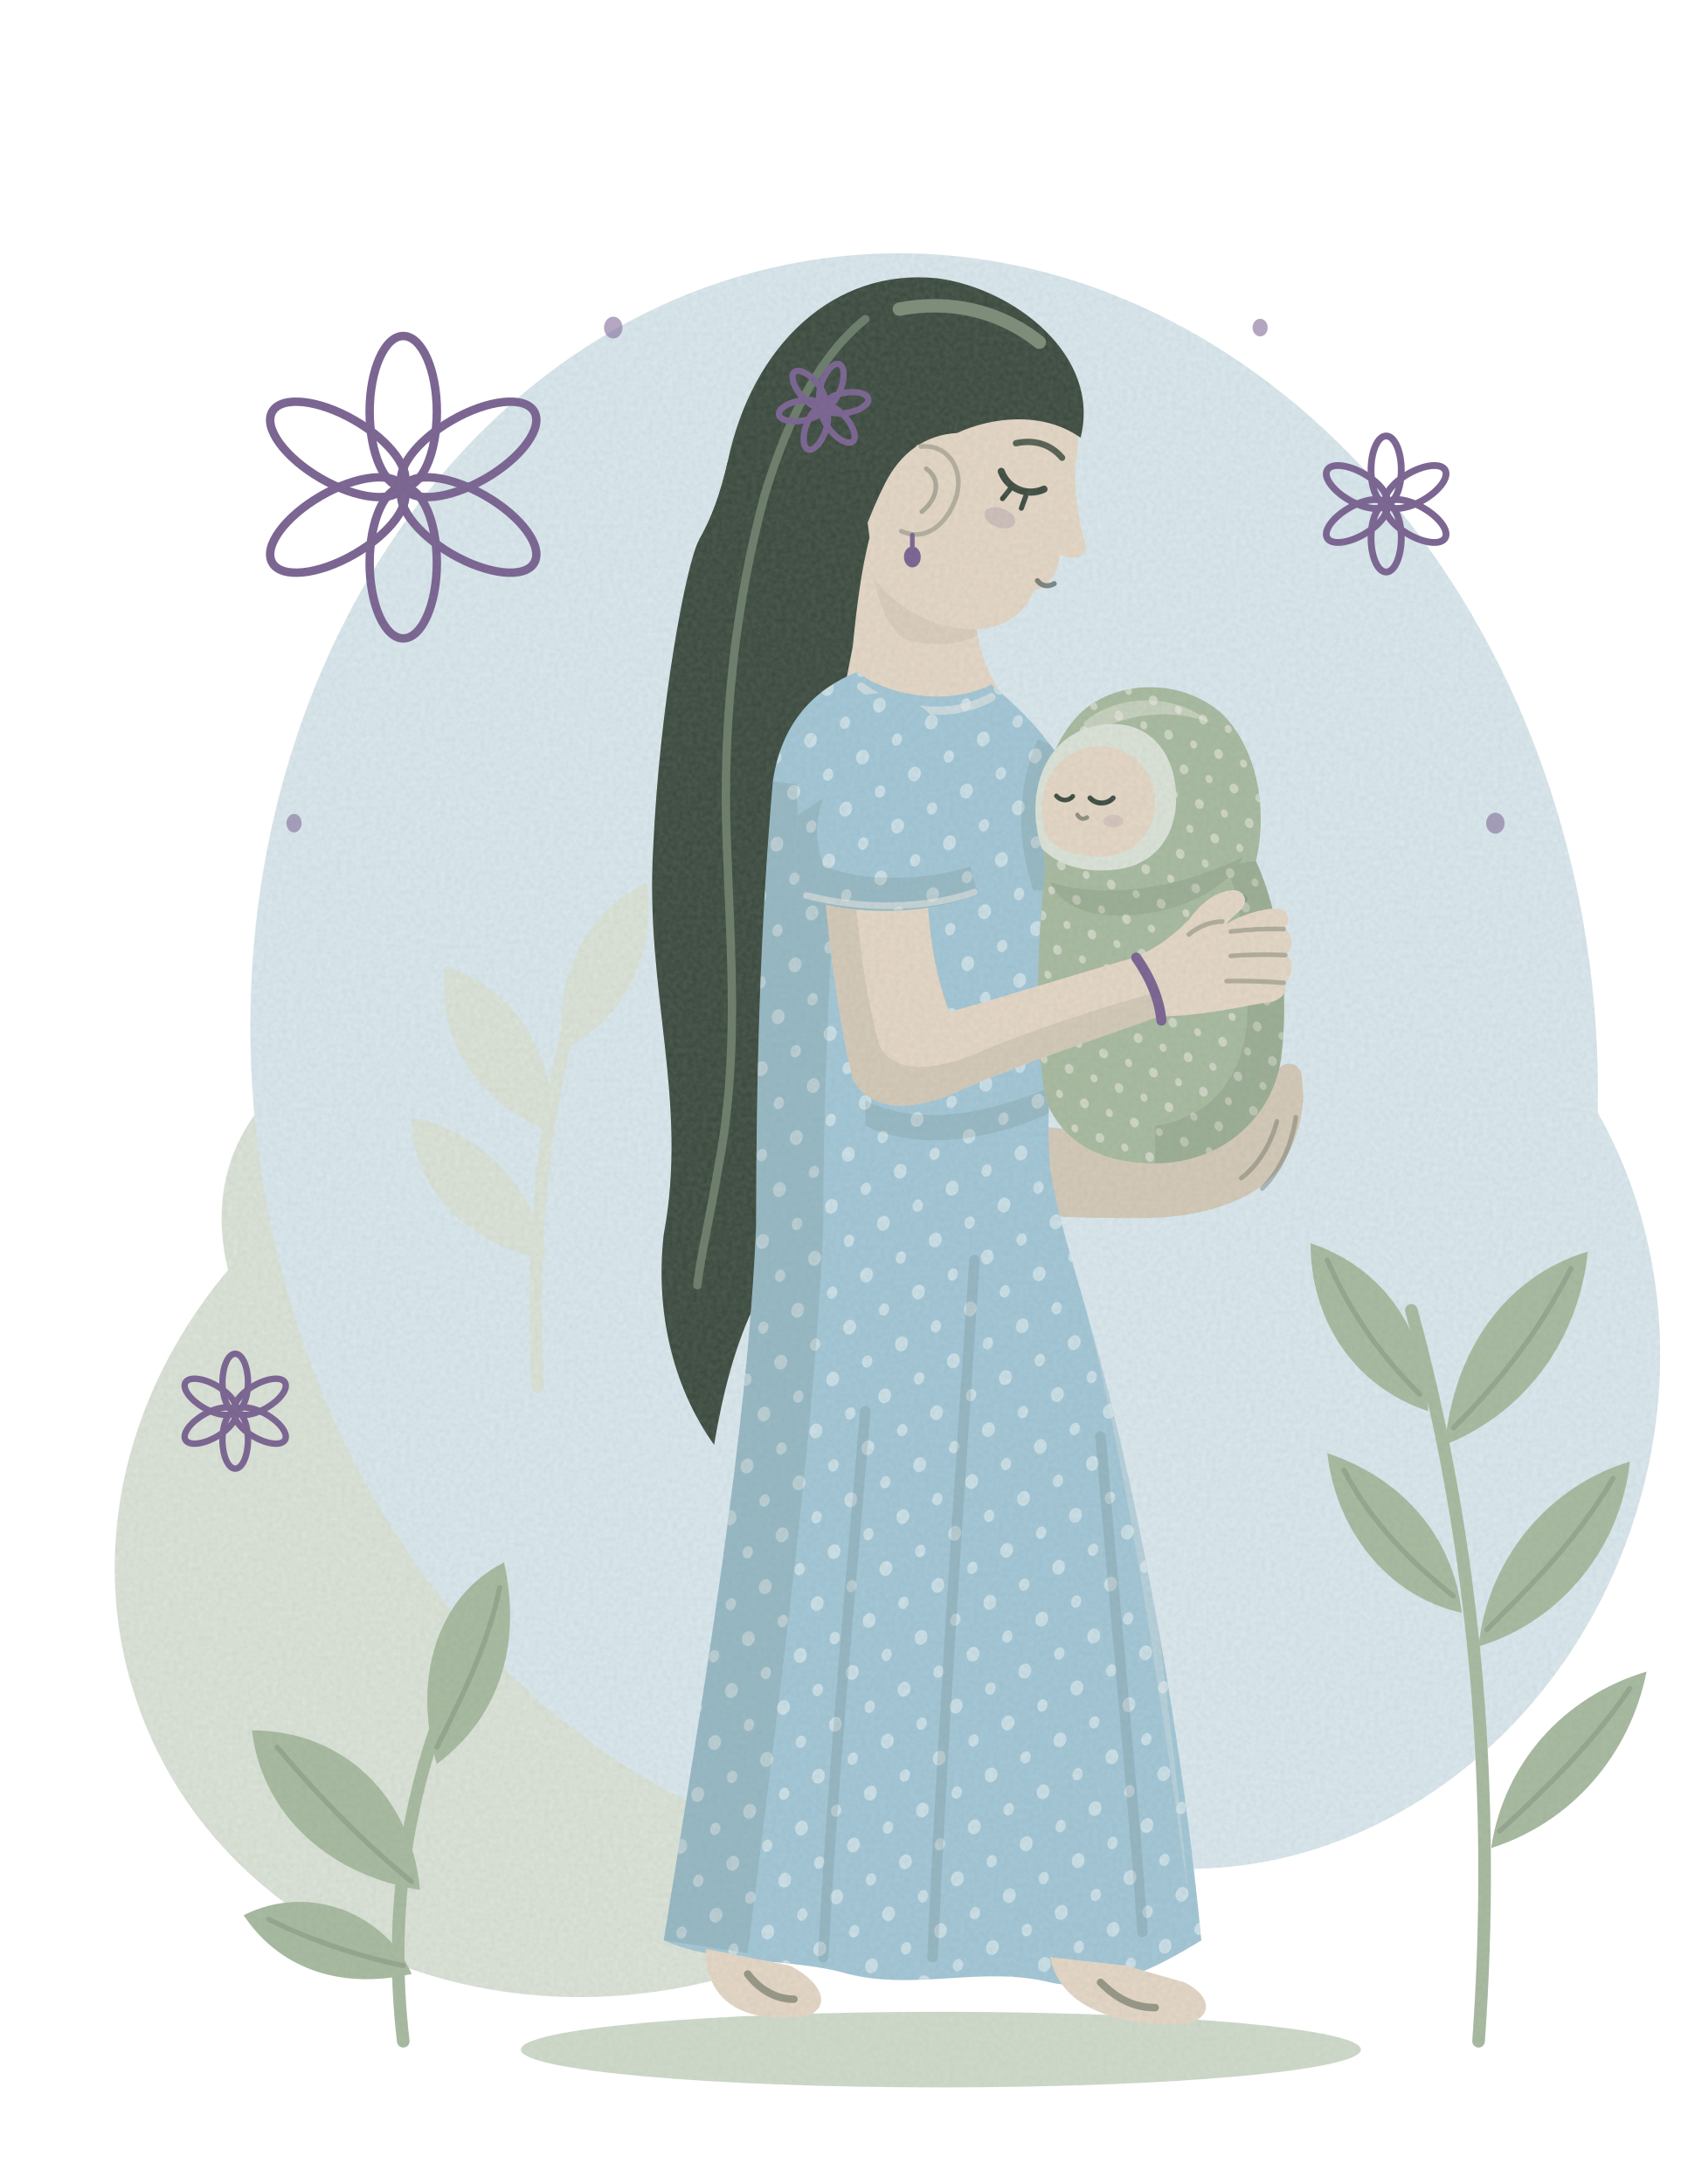
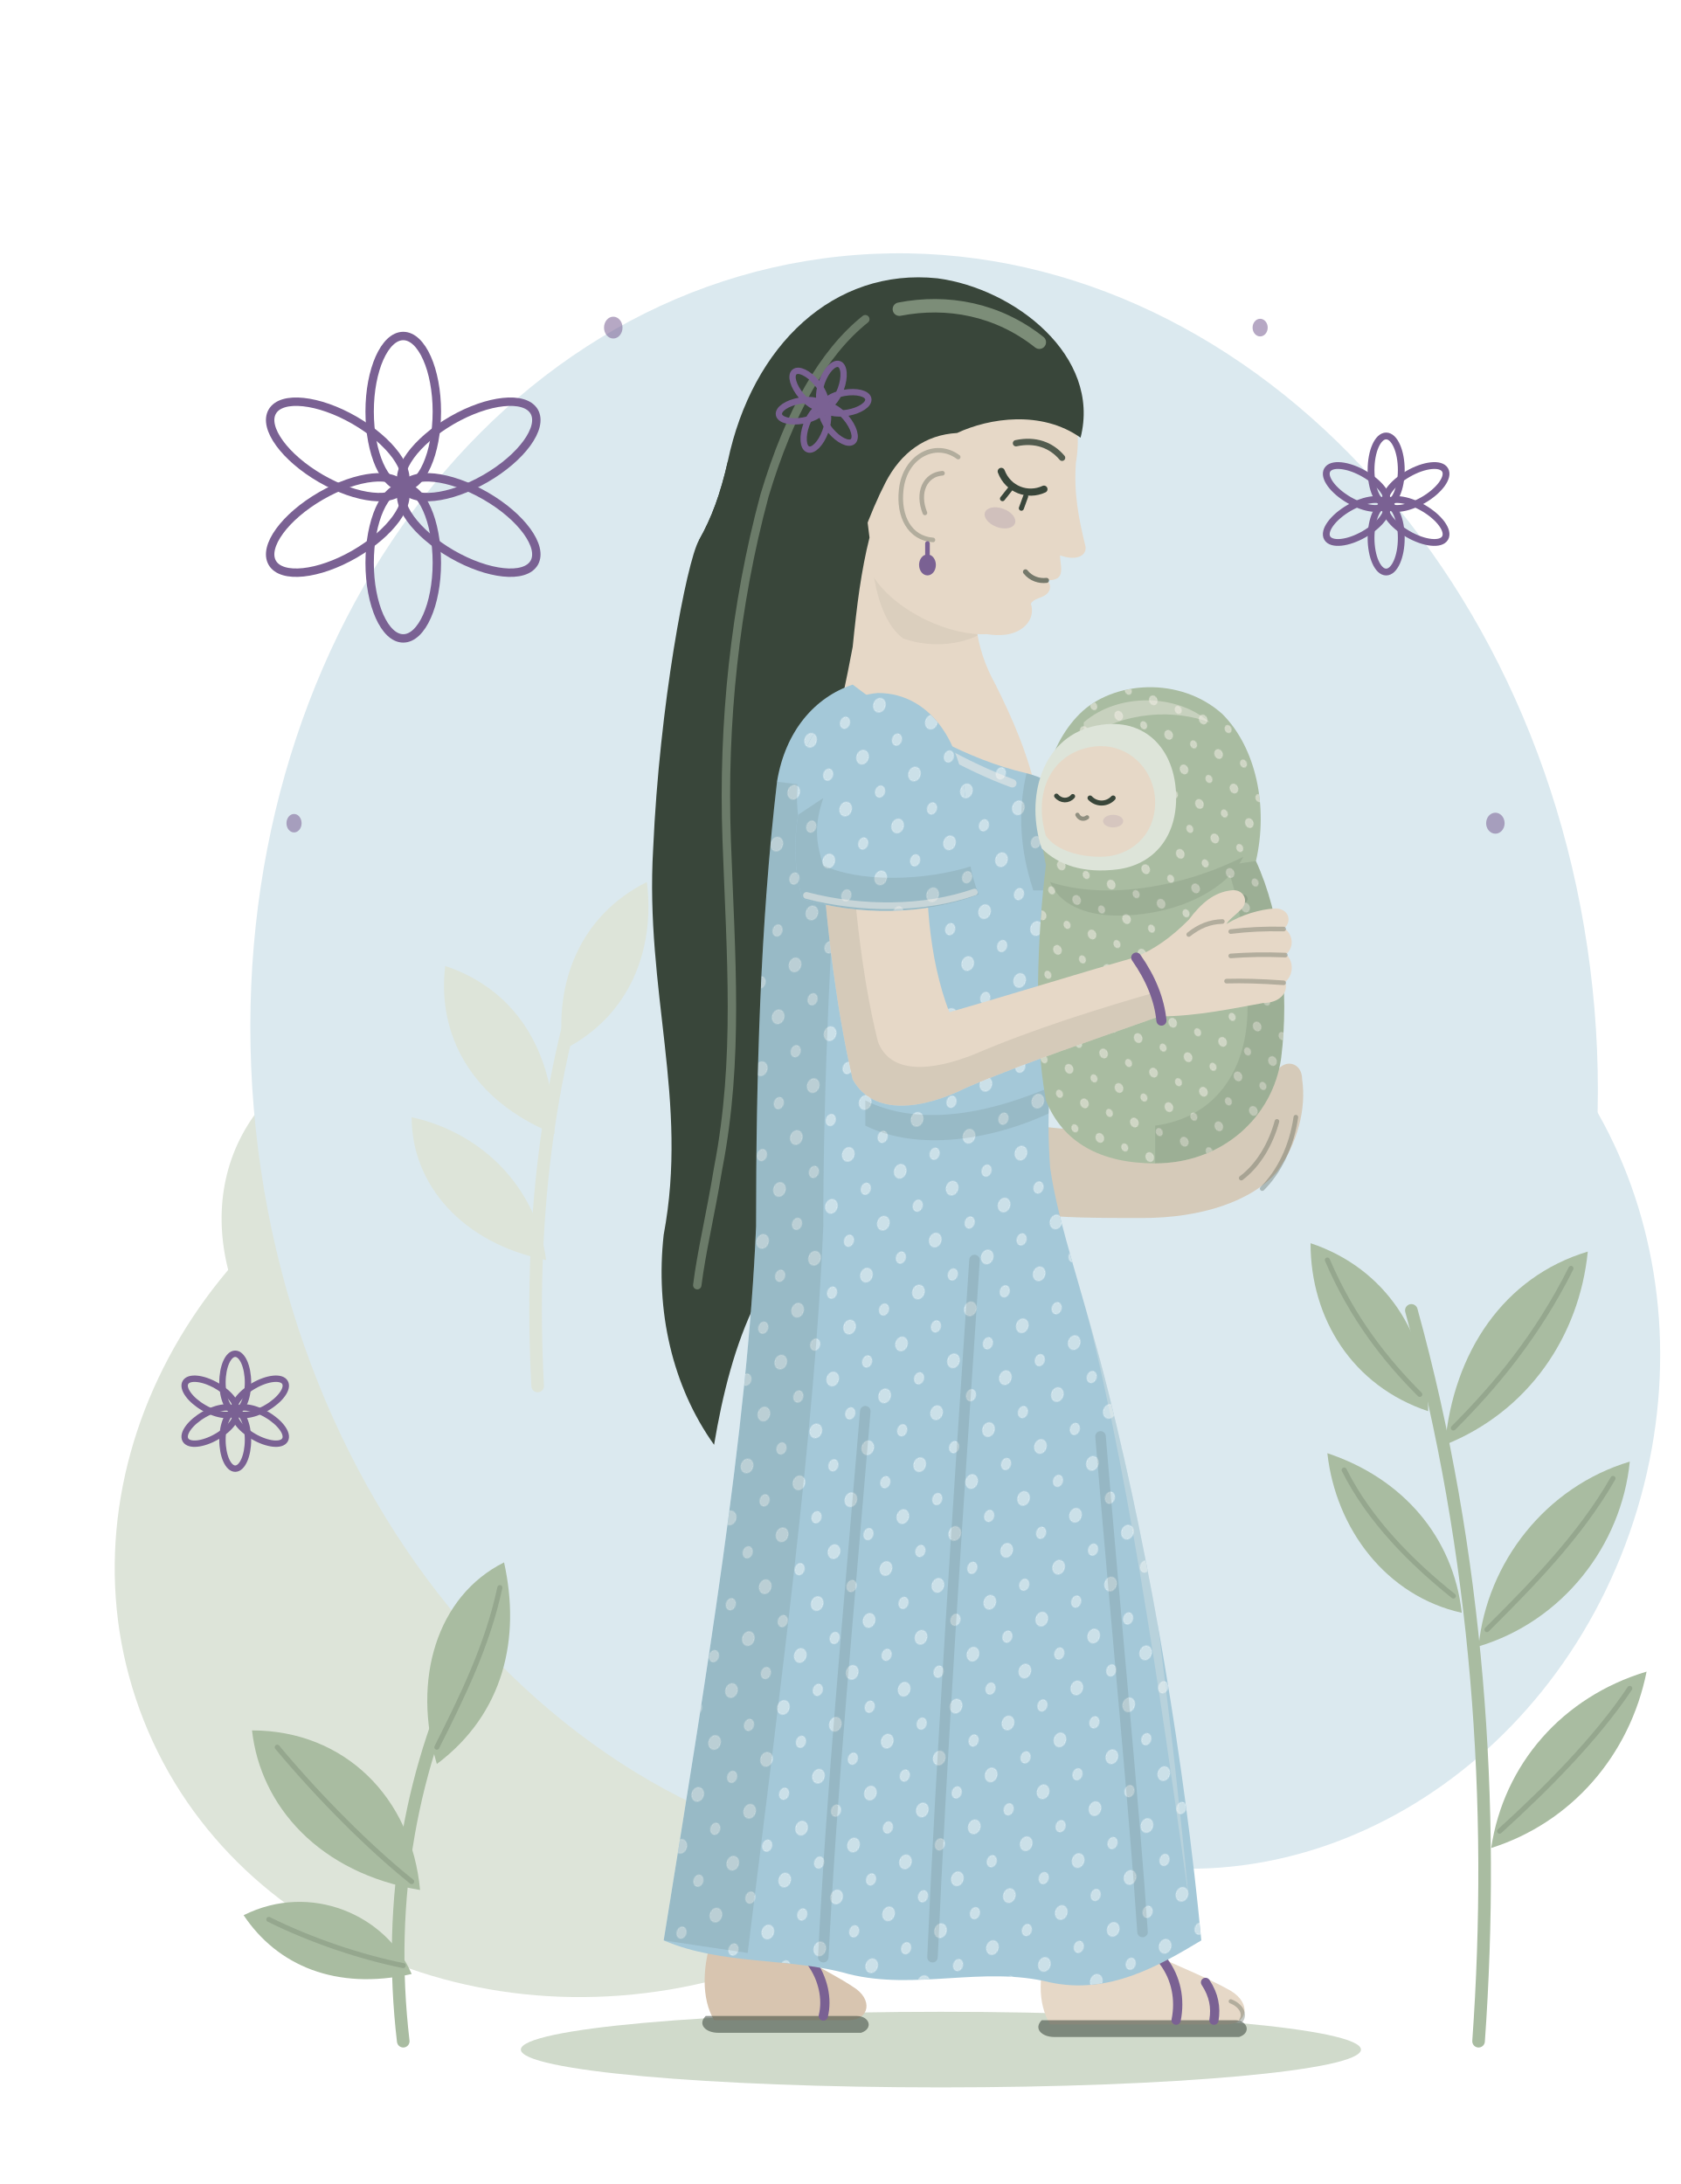
<svg xmlns="http://www.w3.org/2000/svg" viewBox="0 0 400 520" role="img" aria-label="Jeune maman de profil, les yeux fermés, qui serre contre elle son bébé emmailloté">
  <defs>
    <pattern id="pp-puntos" width="13" height="13" patternUnits="userSpaceOnUse" patternTransform="rotate(18)">
      <ellipse cx="4" cy="4" rx="1.5" ry="1.8" fill="#DBE9EF" />
      <ellipse cx="10.5" cy="10.5" rx="1.2" ry="1.5" fill="#DBE9EF" />
    </pattern>
    <pattern id="pp-puntos-manta" width="9" height="9" patternUnits="userSpaceOnUse" patternTransform="rotate(-24)">
      <ellipse cx="3" cy="3" rx="1" ry="1.2" fill="#F5EFE9" />
      <ellipse cx="7.5" cy="7.5" rx="0.8" ry="1" fill="#F5EFE9" />
    </pattern>
-     <filter id="pp-grano" x="0" y="0" width="100%" height="100%">
-       <feTurbulence type="fractalNoise" baseFrequency="0.85" numOctaves="2" seed="4" result="ruido" />
-       <feColorMatrix in="ruido" type="matrix" values="0 0 0 0 0.22  0 0 0 0 0.27  0 0 0 0 0.23  0 0 0 0.2 0" result="ruidoVerde" />
-       <feComposite in="ruidoVerde" in2="SourceGraphic" operator="in" result="ruidoAdentro" />
-       <feMerge>
-         <feMergeNode in="SourceGraphic" />
-         <feMergeNode in="ruidoAdentro" />
-       </feMerge>
-     </filter>
-     <path id="pp-forma-vestido" d="M204 160 C 194 164 186 172 184 186 C 181 220 180 256 180 292 C 178 340 168 400 158 462 C 172 468 188 466 202 470 C 218 474 234 468 250 472 C 264 475 276 468 286 462 C 282 420 274 372 264 332 C 258 308 252 292 250 278 C 249 264 250 252 253 240 C 258 226 262 212 260 198 C 257 184 247 172 236 163 C 226 168 212 166 204 160 Z" />
+     <path id="pp-forma-vestido" d="M203 163 C 194 166 187 174 185 186 C 181 220 180 256 180 292 C 178 340 168 400 158 462 C 172 468 188 466 202 470 C 218 474 234 468 250 472 C 264 475 276 468 286 462 C 282 420 274 372 264 332 C 258 308 252 292 250 278 C 249 264 250 252 253 240 C 258 226 262 212 260 198 C 258 191 252 186 244 184 C 231 181 216 173 203 163 Z" />
    <path id="pp-forma-manga" d="M190 194 C 188 178 197 166 209 165 C 222 165 230 178 230 194 C 230 202 231 208 233 213 C 220 218 204 218 191 214 C 189 207 189 200 190 194 Z" />
    <path id="pp-forma-brazo" d="M195 192 C 194 181 201 173 210 173 C 219 174 222 185 221 197 C 220 212 221 228 226 241 C 240 237 256 232 270 228 C 275 226 279 223 283 219 C 286 215 289 212.5 293 212 C 296 211.5 297.5 214.5 295.5 216.5 C 294 218 292.5 219 292 220 C 295.5 217.8 300 216.5 303.5 216.3 C 306.5 216.2 307.8 219 305.8 221 C 307.8 222.6 308.2 225.4 306.2 227.2 C 308 229 308 232 306 233.8 C 306.8 236.6 304.3 238.8 300.8 238.8 C 294 240 285 242 276 242 C 262 247 244 253 230 259 C 220 264 208 266 203 257 C 199 240 196 216 195 192 Z" />
    <path id="pp-forma-cuello" d="M206 118 L 233 132 C 231 145 232 154 237 163 C 241 171 245 180 247 190 L 196 192 C 198 174 200 158 202 146 C 203 136 204 126 206 118 Z" />
    <path id="pp-forma-manta" d="M249 206 C 246 192 249 178 257 170 C 265 162 281 161 291 170 C 299 178 302 192 299 205 C 305 218 307 236 305 252 C 303 266 291 277 275 277 C 262 277 253 272 249 262 C 246 246 247 222 249 206 Z" />
    <clipPath id="pp-recorte-ropa">
      <use href="#pp-forma-vestido" />
    </clipPath>
    <clipPath id="pp-recorte-manga">
      <use href="#pp-forma-manga" />
    </clipPath>
    <clipPath id="pp-recorte-brazo">
      <use href="#pp-forma-brazo" />
    </clipPath>
    <clipPath id="pp-recorte-cuello">
      <use href="#pp-forma-cuello" />
    </clipPath>
    <clipPath id="pp-recorte-manta">
      <use href="#pp-forma-manta" />
    </clipPath>
  </defs>
-   <g filter="url(#pp-grano)">
+   <g>
    <g fill="#DDE4D9">
      <ellipse cx="146" cy="366" rx="120" ry="108" transform="rotate(-20 146 366)" />
      <ellipse cx="112" cy="300" rx="62" ry="50" transform="rotate(30 112 300)" />
    </g>
    <g fill="#DBE9EF">
      <ellipse cx="220" cy="252" rx="160" ry="192" transform="rotate(-6 220 252)" />
      <ellipse cx="290" cy="330" rx="104" ry="116" transform="rotate(18 290 330)" />
    </g>
+   </g>
+   <g>
    <g>
      <path d="M352 486 C 356 430 352 370 336 312" fill="none" stroke="#A9BCA1" stroke-width="3" stroke-linecap="round" />
      <g fill="#A9BCA1">
        <path d="M344 344 C 364 336 376 318 378 298 C 358 304 346 322 344 344 Z" />
        <path d="M340 336 C 322 330 312 314 312 296 C 330 302 340 318 340 336 Z" />
        <path d="M352 392 C 372 386 386 368 388 348 C 368 354 354 372 352 392 Z" />
        <path d="M348 384 C 330 380 318 364 316 346 C 334 352 346 366 348 384 Z" />
        <path d="M355 440 C 374 434 388 418 392 398 C 372 404 358 420 355 440 Z" />
      </g>
      <g fill="none" stroke="#39463A" stroke-width="1.2" stroke-linecap="round" opacity="0.18">
        <path d="M346 340 C 356 330 366 318 374 302" />
        <path d="M338 332 C 330 324 322 314 316 300" />
        <path d="M354 388 C 364 378 376 366 384 352" />
        <path d="M346 380 C 336 372 326 362 320 350" />
        <path d="M357 436 C 368 426 380 414 388 402" />
      </g>
    </g>
    <g fill="#DDE4D9">
      <path d="M128 330 C 126 292 130 256 142 222" fill="none" stroke="#DDE4D9" stroke-width="3" stroke-linecap="round" />
      <path d="M132 270 C 112 262 104 246 106 230 C 124 236 132 252 132 270 Z" />
      <path d="M134 250 C 150 242 156 226 154 210 C 138 218 132 234 134 250 Z" />
      <path d="M130 300 C 110 296 98 282 98 266 C 116 270 128 284 130 300 Z" />
    </g>
+     <g fill="#A9BCA1">
+       <path d="M96 486 C 92 452 98 420 112 392" fill="none" stroke="#A9BCA1" stroke-width="3" stroke-linecap="round" />
+       <path d="M100 450 C 76 446 62 430 60 412 C 82 412 98 428 100 450 Z" />
+       <path d="M104 420 C 120 408 124 390 120 372 C 104 380 98 400 104 420 Z" />
+       <path d="M98 470 C 80 474 66 468 58 456 C 74 448 92 456 98 470 Z" />
+     </g>
+     <g fill="none" stroke="#39463A" stroke-width="1.2" stroke-linecap="round" opacity="0.18">
+       <path d="M98 448 C 88 440 76 428 66 416" />
+       <path d="M104 416 C 110 404 116 392 119 378" />
+       <path d="M96 468 C 86 466 74 462 64 457" />
+     </g>
+   </g>
+   <g>
    <g fill="none" stroke="#7A6193" stroke-linecap="round">
      <g transform="translate(96 116)" stroke-width="2">
        <ellipse cx="0" cy="-18" rx="8" ry="18" />
        <ellipse cx="0" cy="-18" rx="8" ry="18" transform="rotate(60)" />
        <ellipse cx="0" cy="-18" rx="8" ry="18" transform="rotate(120)" />
        <ellipse cx="0" cy="-18" rx="8" ry="18" transform="rotate(180)" />
        <ellipse cx="0" cy="-18" rx="8" ry="18" transform="rotate(240)" />
        <ellipse cx="0" cy="-18" rx="8" ry="18" transform="rotate(300)" />
      </g>
      <g transform="translate(330 120) scale(0.45)" stroke-width="3.6">
        <ellipse cx="0" cy="-18" rx="8" ry="18" />
        <ellipse cx="0" cy="-18" rx="8" ry="18" transform="rotate(60)" />
        <ellipse cx="0" cy="-18" rx="8" ry="18" transform="rotate(120)" />
        <ellipse cx="0" cy="-18" rx="8" ry="18" transform="rotate(180)" />
        <ellipse cx="0" cy="-18" rx="8" ry="18" transform="rotate(240)" />
        <ellipse cx="0" cy="-18" rx="8" ry="18" transform="rotate(300)" />
      </g>
      <g transform="translate(56 336) scale(0.38)" stroke-width="4">
        <ellipse cx="0" cy="-18" rx="8" ry="18" />
        <ellipse cx="0" cy="-18" rx="8" ry="18" transform="rotate(60)" />
        <ellipse cx="0" cy="-18" rx="8" ry="18" transform="rotate(120)" />
        <ellipse cx="0" cy="-18" rx="8" ry="18" transform="rotate(180)" />
        <ellipse cx="0" cy="-18" rx="8" ry="18" transform="rotate(240)" />
        <ellipse cx="0" cy="-18" rx="8" ry="18" transform="rotate(300)" />
      </g>
    </g>
+   </g>
+   <g>
    <g fill="#7A6193" opacity="0.55">
      <ellipse cx="146" cy="78" rx="2.2" ry="2.6" />
      <ellipse cx="300" cy="78" rx="1.8" ry="2.1" />
      <ellipse cx="356" cy="196" rx="2.2" ry="2.5" />
      <ellipse cx="70" cy="196" rx="1.8" ry="2.2" />
    </g>
-     <g fill="#A9BCA1">
-       <path d="M96 486 C 92 452 98 420 112 392" fill="none" stroke="#A9BCA1" stroke-width="3" stroke-linecap="round" />
-       <path d="M100 450 C 76 446 62 430 60 412 C 82 412 98 428 100 450 Z" />
-       <path d="M104 420 C 120 408 124 390 120 372 C 104 380 98 400 104 420 Z" />
-       <path d="M98 470 C 80 474 66 468 58 456 C 74 448 92 456 98 470 Z" />
-     </g>
-     <g fill="none" stroke="#39463A" stroke-width="1.2" stroke-linecap="round" opacity="0.18">
-       <path d="M98 448 C 88 440 76 428 66 416" />
-       <path d="M104 416 C 110 404 116 392 119 378" />
-       <path d="M96 468 C 86 466 74 462 64 457" />
-     </g>
+   </g>
+   <g>
    <ellipse cx="224" cy="488" rx="100" ry="9" fill="#A9BCA1" opacity="0.55" />
+     <g>
+       <path fill="#D8C5B0" d="M170 460 C 167 468 167 476 170 481 L 202 481 C 207 481 208 476 203 473 C 197 469 189 466 184 460 Z" />
+       <path fill="#39463A" opacity="0.55" d="M168 480 L 204 480 C 207 480 208 483 205 484 L 171 484 C 168 484 166 482 168 480 Z" />
+       <path d="M193 467 C 196 471 197 476 196 480" fill="none" stroke="#7A6193" stroke-width="2.2" stroke-linecap="round" />
+     </g>
+     <g>
+       <path fill="#E6D8C7" d="M250 420 L 268 420 L 268 466 L 250 466 Z" />
+       <path fill="#E6D8C7" d="M250 462 C 247 470 247 477 250 482 L 292 482 C 297 482 298 477 293 474 C 286 470 277 467 268 462 Z" />
+       <path fill="#39463A" opacity="0.55" d="M248 481 L 294 481 C 297 481 298 484 295 485 L 251 485 C 248 485 246 483 248 481 Z" />
+       <g fill="none" stroke="#7A6193" stroke-width="2.2" stroke-linecap="round">
+         <path d="M277 467 C 280 471 281 476 280 481" />
+         <path d="M287 472 C 289 475 289.5 478 289 481" />
+       </g>
+       <path d="M293 476.5 C 295.5 477.5 296.5 479.5 295.5 481" fill="none" stroke="#39463A" stroke-width="1" stroke-linecap="round" opacity="0.3" />
+     </g>
    <use href="#pp-forma-cuello" fill="#E6D8C7" />
    <path clip-path="url(#pp-recorte-cuello)" fill="#39463A" opacity="0.07" d="M208 137 C 215 145 225 150 235 150 C 230 153.5 222 154.5 215 152 C 211 149 209 143 208 137 Z" />
    <g transform="translate(5 6) rotate(20 212 124)">
-       <path fill="#E6D8C7" d="M196 72 C 214 62 238 70 242 92 C 244 99 247 104 251 110 C 252 112 250 114 246 114 C 247 118 246 122 243 124 C 243 128 241 133 236 136 C 228 141 214 140 206 134 C 192 124 186 104 190 88 C 192 80 193 76 196 72 Z" />
+       <path fill="#E6D8C7" d="M196 72 C 214 62 238 70 242 92 C 244 99 247 104 251 110 C 252 112 250 114 246 114 C 246.5 115.5 247.8 117 247.6 118.6 C 247.3 119.8 246 120.3 245.2 120.6 C 246.4 121.3 246.9 122.7 246 124 C 245.2 125.2 243.6 125.8 243.4 127.2 C 244.6 128.6 245 131 243.6 133.2 C 242 135.8 239 137 236 137.6 C 228 141 214 140 206 134 C 192 124 186 104 190 88 C 192 80 193 76 196 72 Z" />
      <ellipse cx="229.5" cy="110.5" rx="3.8" ry="2.3" fill="#7A6193" opacity="0.2" />
      <g fill="none" stroke="#39463A" stroke-linecap="round">
        <path d="M226 100 C 229 103.5 234 103.5 237 100.5" stroke-width="1.7" />
        <path d="M229.5 103 L 228.5 106" stroke-width="1.2" />
        <path d="M233.5 103.6 L 233.5 106.6" stroke-width="1.2" />
        <path d="M227 92.5 C 231 90 235 90 238.5 92" stroke-width="1.5" opacity="0.85" />
-         <path d="M243 121.5 C 244.5 122.5 246 122 247 120.8" stroke-width="1.2" opacity="0.6" />
+         <path d="M245 120.7 C 243.4 121.5 241.4 121.6 239.6 120.5" stroke-width="1.2" opacity="0.65" />
      </g>
      <path fill="#39463A" d="M241 86 C 239 66 214 58 196 62 C 172 68 160 92 164 120 C 165 128 165 134 164 140 L 201 140 C 200 130 200 120 201 112 C 202 104 206 98 213 95 C 219 89 230 83 241 86 Z" />
    </g>
    <path fill="#39463A" d="M173.3 109.8 C 171.5 117.7 169.4 123.3 166.4 128.6 C 163.4 134 157 168 155.5 202 C 153.5 236 164 262 158 294 C 156 312 160 330 170 344 C 172 332 175 320 180 310 C 182 322 188 332 196 336 C 190 318 188 298 190 278 C 192 254 188 228 192 206 C 196 186 200 170 203 154 C 204 144 205 136 207 128 L 205 112 Z" />
    <g transform="translate(5 6) rotate(20 212 124)">
      <path d="M190 72 C 200 66 212 64 224 68" fill="none" stroke="#A9BCA1" stroke-width="3.2" stroke-linecap="round" opacity="0.6" />
    </g>
    <g fill="none" stroke="#A9BCA1" stroke-linecap="round">
      <path d="M206 76 C 196 84 188 98 182 118 C 175 144 172 172 173 200 C 174 228 176 252 171 278 C 169 290 167 298 166 306" stroke-width="2" opacity="0.45" />
      <path d="M186 222 C 182 252 180 288 182 320" stroke-width="1.8" opacity="0.35" />
    </g>
    <g transform="translate(5 6) rotate(20 212 124)">
      <g transform="translate(181 100) scale(0.3)" fill="none" stroke="#7A6193" stroke-width="5" stroke-linecap="round">
        <ellipse cx="0" cy="-18" rx="8" ry="18" />
        <ellipse cx="0" cy="-18" rx="8" ry="18" transform="rotate(60)" />
        <ellipse cx="0" cy="-18" rx="8" ry="18" transform="rotate(120)" />
        <ellipse cx="0" cy="-18" rx="8" ry="18" transform="rotate(180)" />
        <ellipse cx="0" cy="-18" rx="8" ry="18" transform="rotate(240)" />
        <ellipse cx="0" cy="-18" rx="8" ry="18" transform="rotate(300)" />
      </g>
-       <path fill="#E6D8C7" d="M205 101 C 212 97 219 103 218 111 C 217.5 118 213.5 123 208 121.5 C 205 115 203.5 107 205 101 Z" />
-       <path d="M206 101 C 212 98 218.5 103 218 111 C 217.6 117.5 214 122 208.5 121.5" fill="none" stroke="#39463A" stroke-width="1.1" stroke-linecap="round" opacity="0.28" />
-       <path d="M209 105.5 C 213 106.5 214.2 111 211.5 115.5" fill="none" stroke="#39463A" stroke-width="1.1" stroke-linecap="round" opacity="0.32" />
-     </g>
-     <path d="M217.2 127.4 L 217.2 130" stroke="#7A6193" stroke-width="1.1" stroke-linecap="round" />
-     <ellipse cx="217.2" cy="132.6" rx="2" ry="2.5" fill="#7A6193" />
+       <path fill="#E6D8C7" d="M216.2 100.1 C 208.6 97.4 202.7 104.5 205.1 112.2 C 206.8 119 211.6 123.3 216.8 120.8 C 218.6 113.9 218.7 105.8 216.2 100.1 Z" />
+       <path d="M215.2 100.3 C 208.8 98.4 203.2 104.4 205.1 112.2 C 206.6 118.5 211 122.4 216.3 120.9" fill="none" stroke="#39463A" stroke-width="1.1" stroke-linecap="round" opacity="0.3" />
+       <path d="M213 105.2 C 209.2 106.9 208.8 111.6 212.3 115.5" fill="none" stroke="#39463A" stroke-width="1.1" stroke-linecap="round" opacity="0.32" />
+     </g>
+     <path d="M220.8 129.4 L 220.8 131.9" stroke="#7A6193" stroke-width="1.1" stroke-linecap="round" />
+     <ellipse cx="220.8" cy="134.5" rx="2" ry="2.5" fill="#7A6193" />
    <g>
      <path fill="#E6D8C7" d="M246 268 C 262 270 280 270 294 266 C 299 264 302 259 304 255 C 306 252 310 253 310 257 C 311 264 309 272 304 279 C 298 286 286 290 272 290 C 262 290 252 290 246 289 Z" />
      <path fill="#39463A" opacity="0.1" d="M246 268 C 262 270 280 270 294 266 C 299 264 302 259 304 255 C 306 252 310 253 310 257 C 311 264 309 272 304 279 C 298 286 286 290 272 290 C 262 290 252 290 246 289 Z" />
      <g fill="none" stroke="#39463A" stroke-width="1.1" stroke-linecap="round" opacity="0.3">
        <path d="M300.5 283 C 304.5 279 307.5 273 308.5 266" />
        <path d="M295.5 280.5 C 299.5 277.5 302.5 272.5 304 267" />
      </g>
    </g>
    <use href="#pp-forma-vestido" fill="#A4C8D8" />
    <g clip-path="url(#pp-recorte-ropa)">
      <use href="#pp-forma-vestido" fill="url(#pp-puntos)" opacity="0.7" />
      <g fill="#39463A" opacity="0.11">
        <path d="M184 186 C 181 220 180 256 180 292 C 178 340 168 400 158 462 L 178 465 C 186 400 194 340 196 292 C 196 256 198 220 200 188 Z" />
        <path d="M206 262 C 218 268 234 266 252 258 L 252 264 C 236 272 218 274 206 268 Z" />
        <path d="M247 176 C 242 188 242 200 246 212 L 251 212 C 247 200 247 188 252 178 Z" />
      </g>
      <path fill="#F5EFE9" opacity="0.25" d="M262 300 C 270 340 278 400 283 452 C 276 402 268 346 257 306 Z" />
-       <path d="M205 163.5 C 213 169.5 226 171.5 236 166" fill="none" stroke="#F5EFE9" stroke-width="2" stroke-linecap="round" opacity="0.5" />
+       <path d="M206 167.5 C 218 175.5 230 182.5 241 186.5" fill="none" stroke="#F5EFE9" stroke-width="2" stroke-linecap="round" opacity="0.5" />
      <g fill="none" stroke="#39463A" stroke-width="2.5" stroke-linecap="round" opacity="0.13">
        <path d="M262 342 C 266 390 270 430 272 460" />
        <path d="M232 300 C 228 360 224 420 222 466" />
        <path d="M206 336 C 202 384 198 426 196 466" />
      </g>
-     </g>
-     <path fill="#E6D8C7" d="M250 466 C 252 476 262 482 280 482 C 288 482 290 476 282 472 L 268 468 Z" />
-     <path fill="#E6D8C7" d="M168 464 C 168 476 176 482 192 480 C 198 478 196 472 188 468 Z" />
-     <g fill="none" stroke="#39463A" stroke-width="1.8" stroke-linecap="round" opacity="0.45">
-       <path d="M262 472 C 266 476 270 478 275 478" />
-       <path d="M178 470 C 181 474 185 476 189 476" />
    </g>
    <use href="#pp-forma-manta" fill="#A9BCA1" />
    <g clip-path="url(#pp-recorte-manta)">
      <use href="#pp-forma-manta" fill="url(#pp-puntos-manta)" opacity="0.5" />
      <g fill="#39463A" opacity="0.11">
        <path d="M299 205 C 305 218 307 236 305 252 C 303 266 291 277 275 277 L 275 268 C 290 266 297 254 297 240 C 297 226 295 214 292 206 Z" />
        <path d="M250 210 C 262 214 280 212 296 204 C 292 212 280 218 266 218 C 258 218 252 215 250 210 Z" />
      </g>
      <path fill="#F5EFE9" opacity="0.4" d="M258 172 C 266 165 280 165 288 172 C 280 169 268 169 258 176 Z" />
      <path d="M296 214 C 282 228 266 240 252 246" fill="none" stroke="#39463A" stroke-width="2" stroke-linecap="round" opacity="0.15" />
    </g>
    <path fill="#DDE4D9" d="M248 202 C 244 190 248 176 260 173 C 272 170 280 178 280 190 C 280 200 274 206 266 207 C 258 208 252 206 248 202 Z" />
    <path fill="#E6D8C7" d="M249 199 C 246 189 250 180 259 178 C 268 176 275 183 275 191 C 275 199 269 204 262 204 C 256 204 251 202 249 199 Z" />
    <ellipse cx="265" cy="195.5" rx="2.4" ry="1.5" fill="#7A6193" opacity="0.15" />
    <g fill="none" stroke="#39463A" stroke-linecap="round">
      <path d="M259.5 190 C 261 191.6 263.5 191.6 265 190" stroke-width="1.2" />
      <path d="M251.5 189.5 C 252.6 190.8 254.4 190.8 255.4 189.6" stroke-width="1.1" />
      <path d="M256.5 194 C 257 195 258 195.2 258.8 194.6" stroke-width="1" opacity="0.5" />
    </g>
    <use href="#pp-forma-brazo" fill="#E6D8C7" />
    <g clip-path="url(#pp-recorte-brazo)" fill="#39463A" opacity="0.1">
      <path d="M195 192 C 196 216 199 240 203 257 C 208 266 220 264 230 259 C 244 253 262 247 276 242 L 276 236 C 262 240 246 245 232 251 C 222 255 212 256 209 248 C 205 232 203 212 202 192 Z" />
    </g>
    <g fill="none" stroke="#39463A" stroke-width="1.1" stroke-linecap="round" opacity="0.3">
      <path d="M293 221.8 C 297 221.3 301 221.1 305.6 221.2" />
      <path d="M293 227.6 C 297 227.3 301 227.2 306 227.4" />
      <path d="M292 233.6 C 296 233.5 300 233.6 305.6 234" />
      <path d="M283 222.5 C 285.5 220.5 288 219.5 291 219.4" />
    </g>
    <path d="M270.5 228 C 274 233 276 238 276.5 243" fill="none" stroke="#7A6193" stroke-width="2.4" stroke-linecap="round" />
    <use href="#pp-forma-manga" fill="#A4C8D8" />
    <g clip-path="url(#pp-recorte-manga)">
      <use href="#pp-forma-manga" fill="url(#pp-puntos)" opacity="0.7" />
      <path fill="#39463A" opacity="0.11" d="M190 194 C 189 200 189 207 191 214 C 204 218 220 218 233 213 L 232 206 C 220 210 204 210 196 206 C 194 200 194 196 196 190 Z" />
      <path d="M192 213.2 C 205 216.6 220 216.6 232 212.4" fill="none" stroke="#F5EFE9" stroke-width="1.6" stroke-linecap="round" opacity="0.5" />
    </g>
  </g>
</svg>
